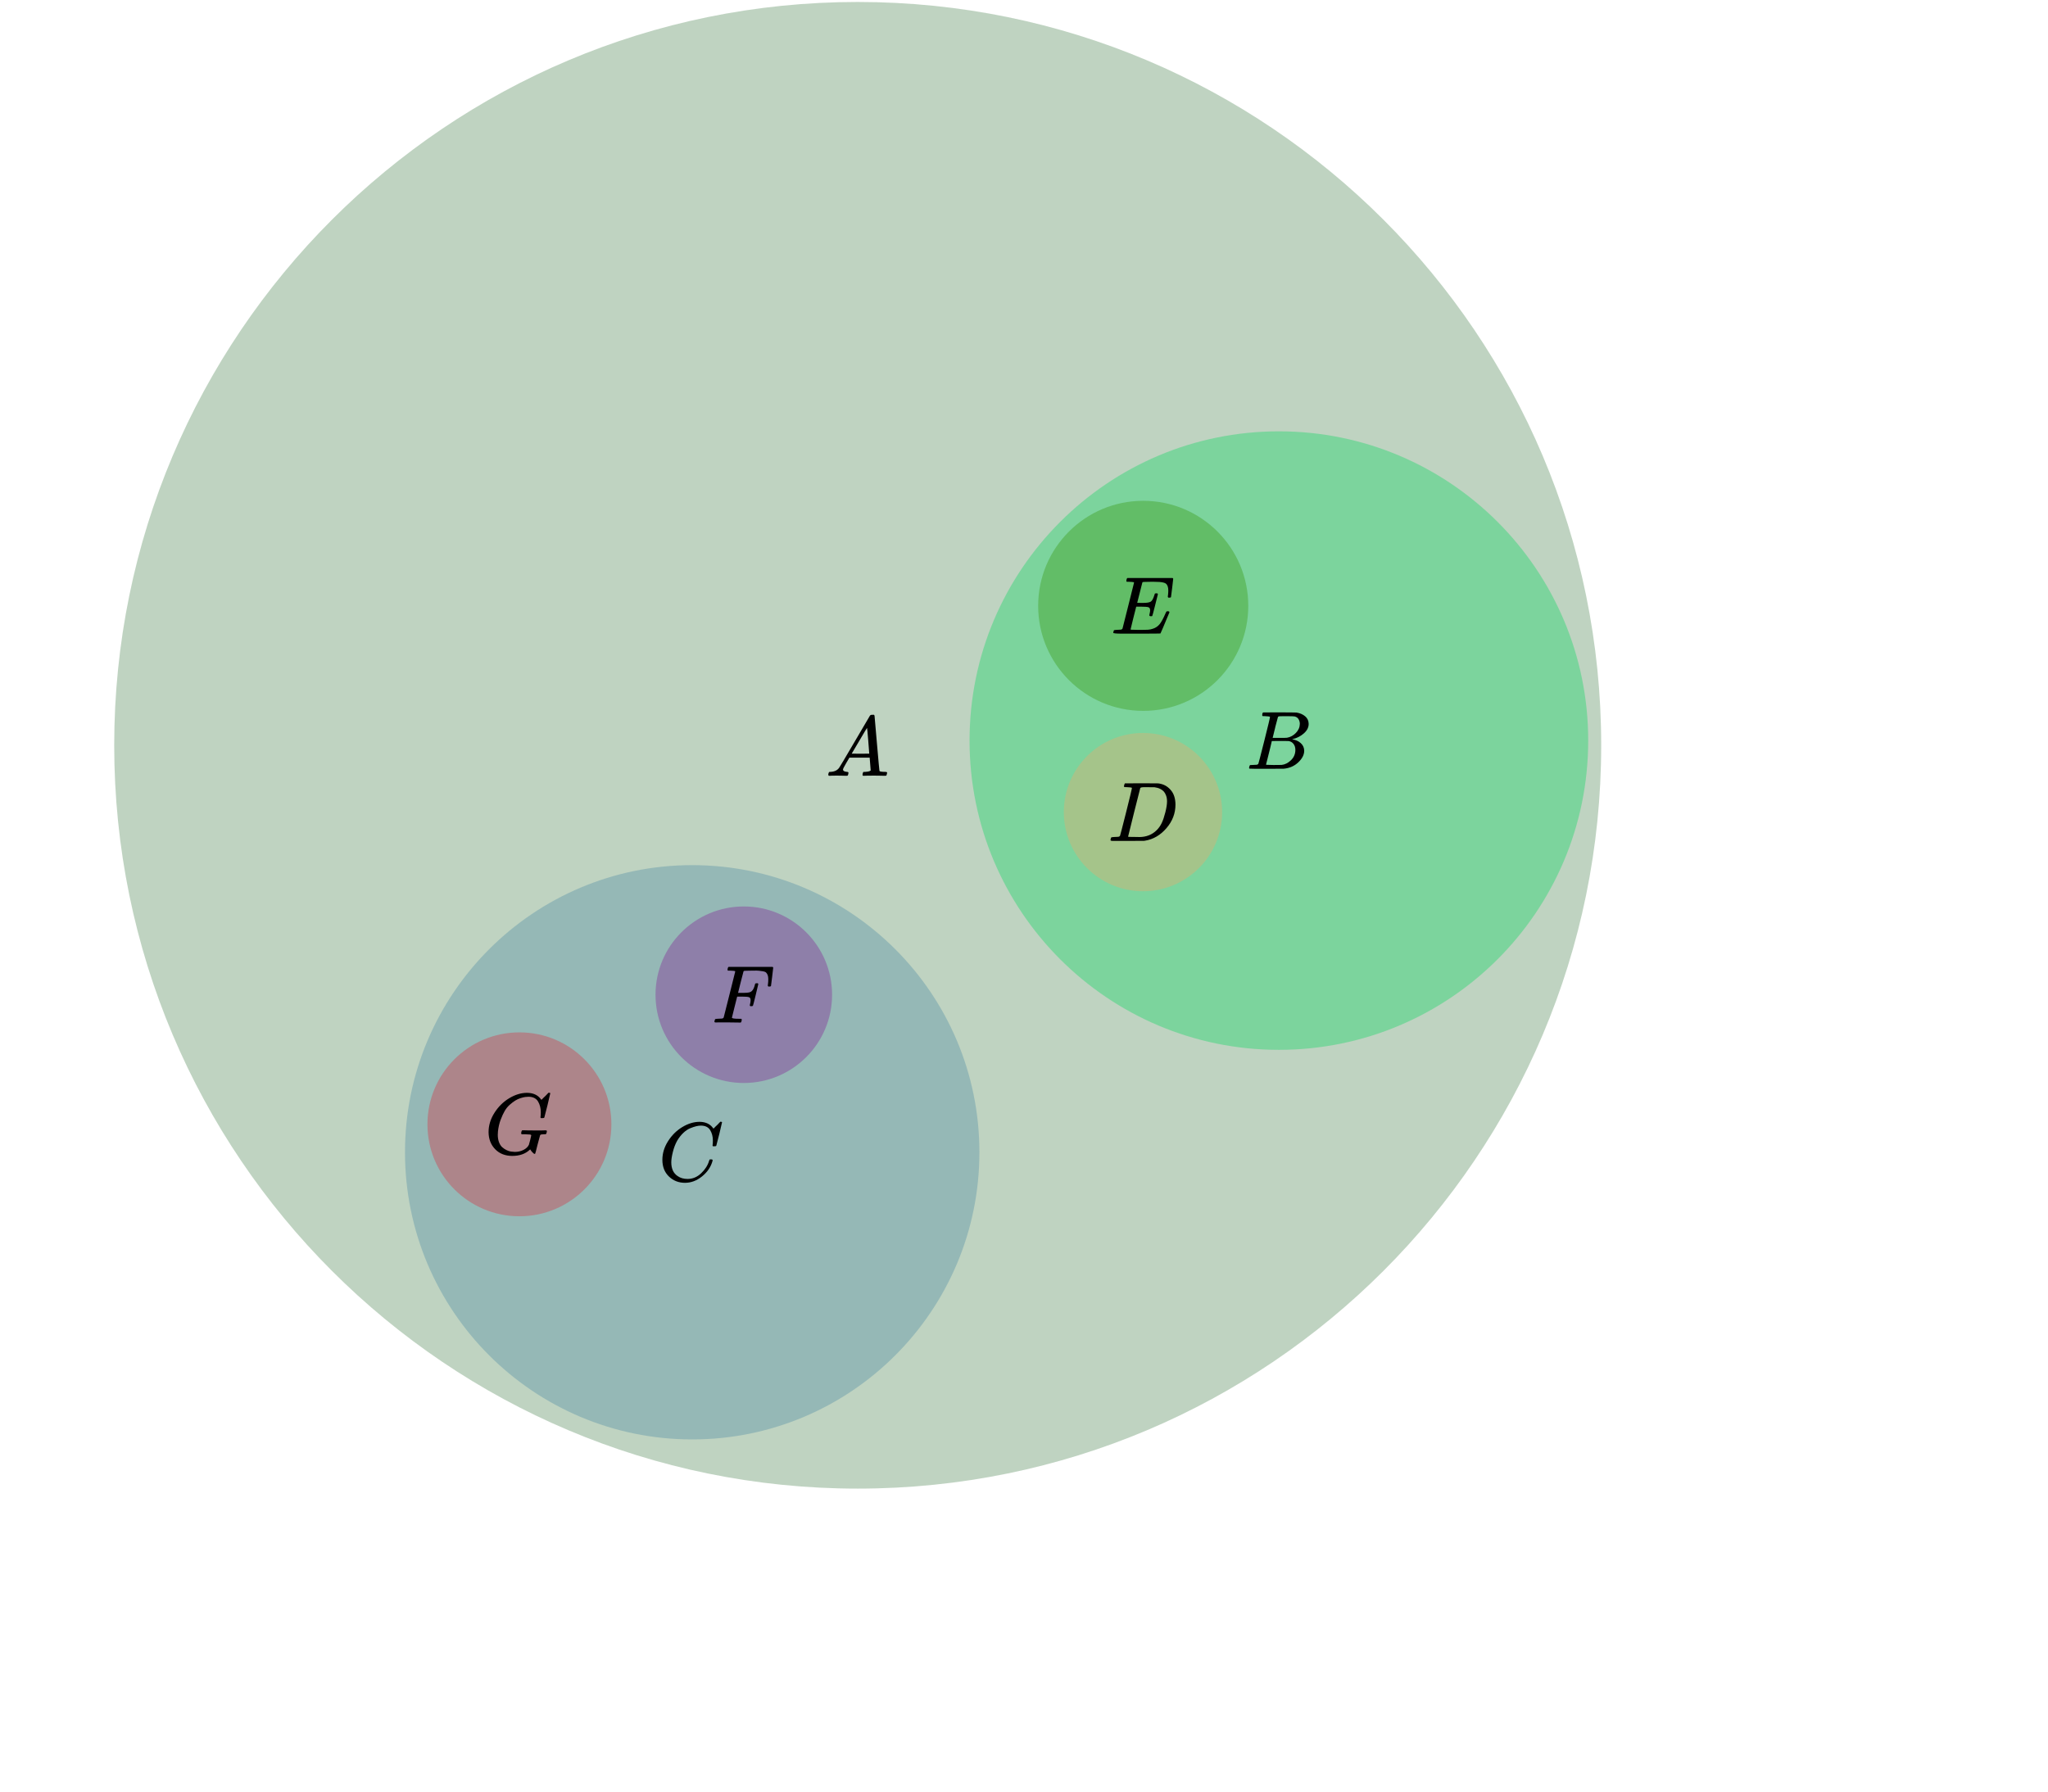
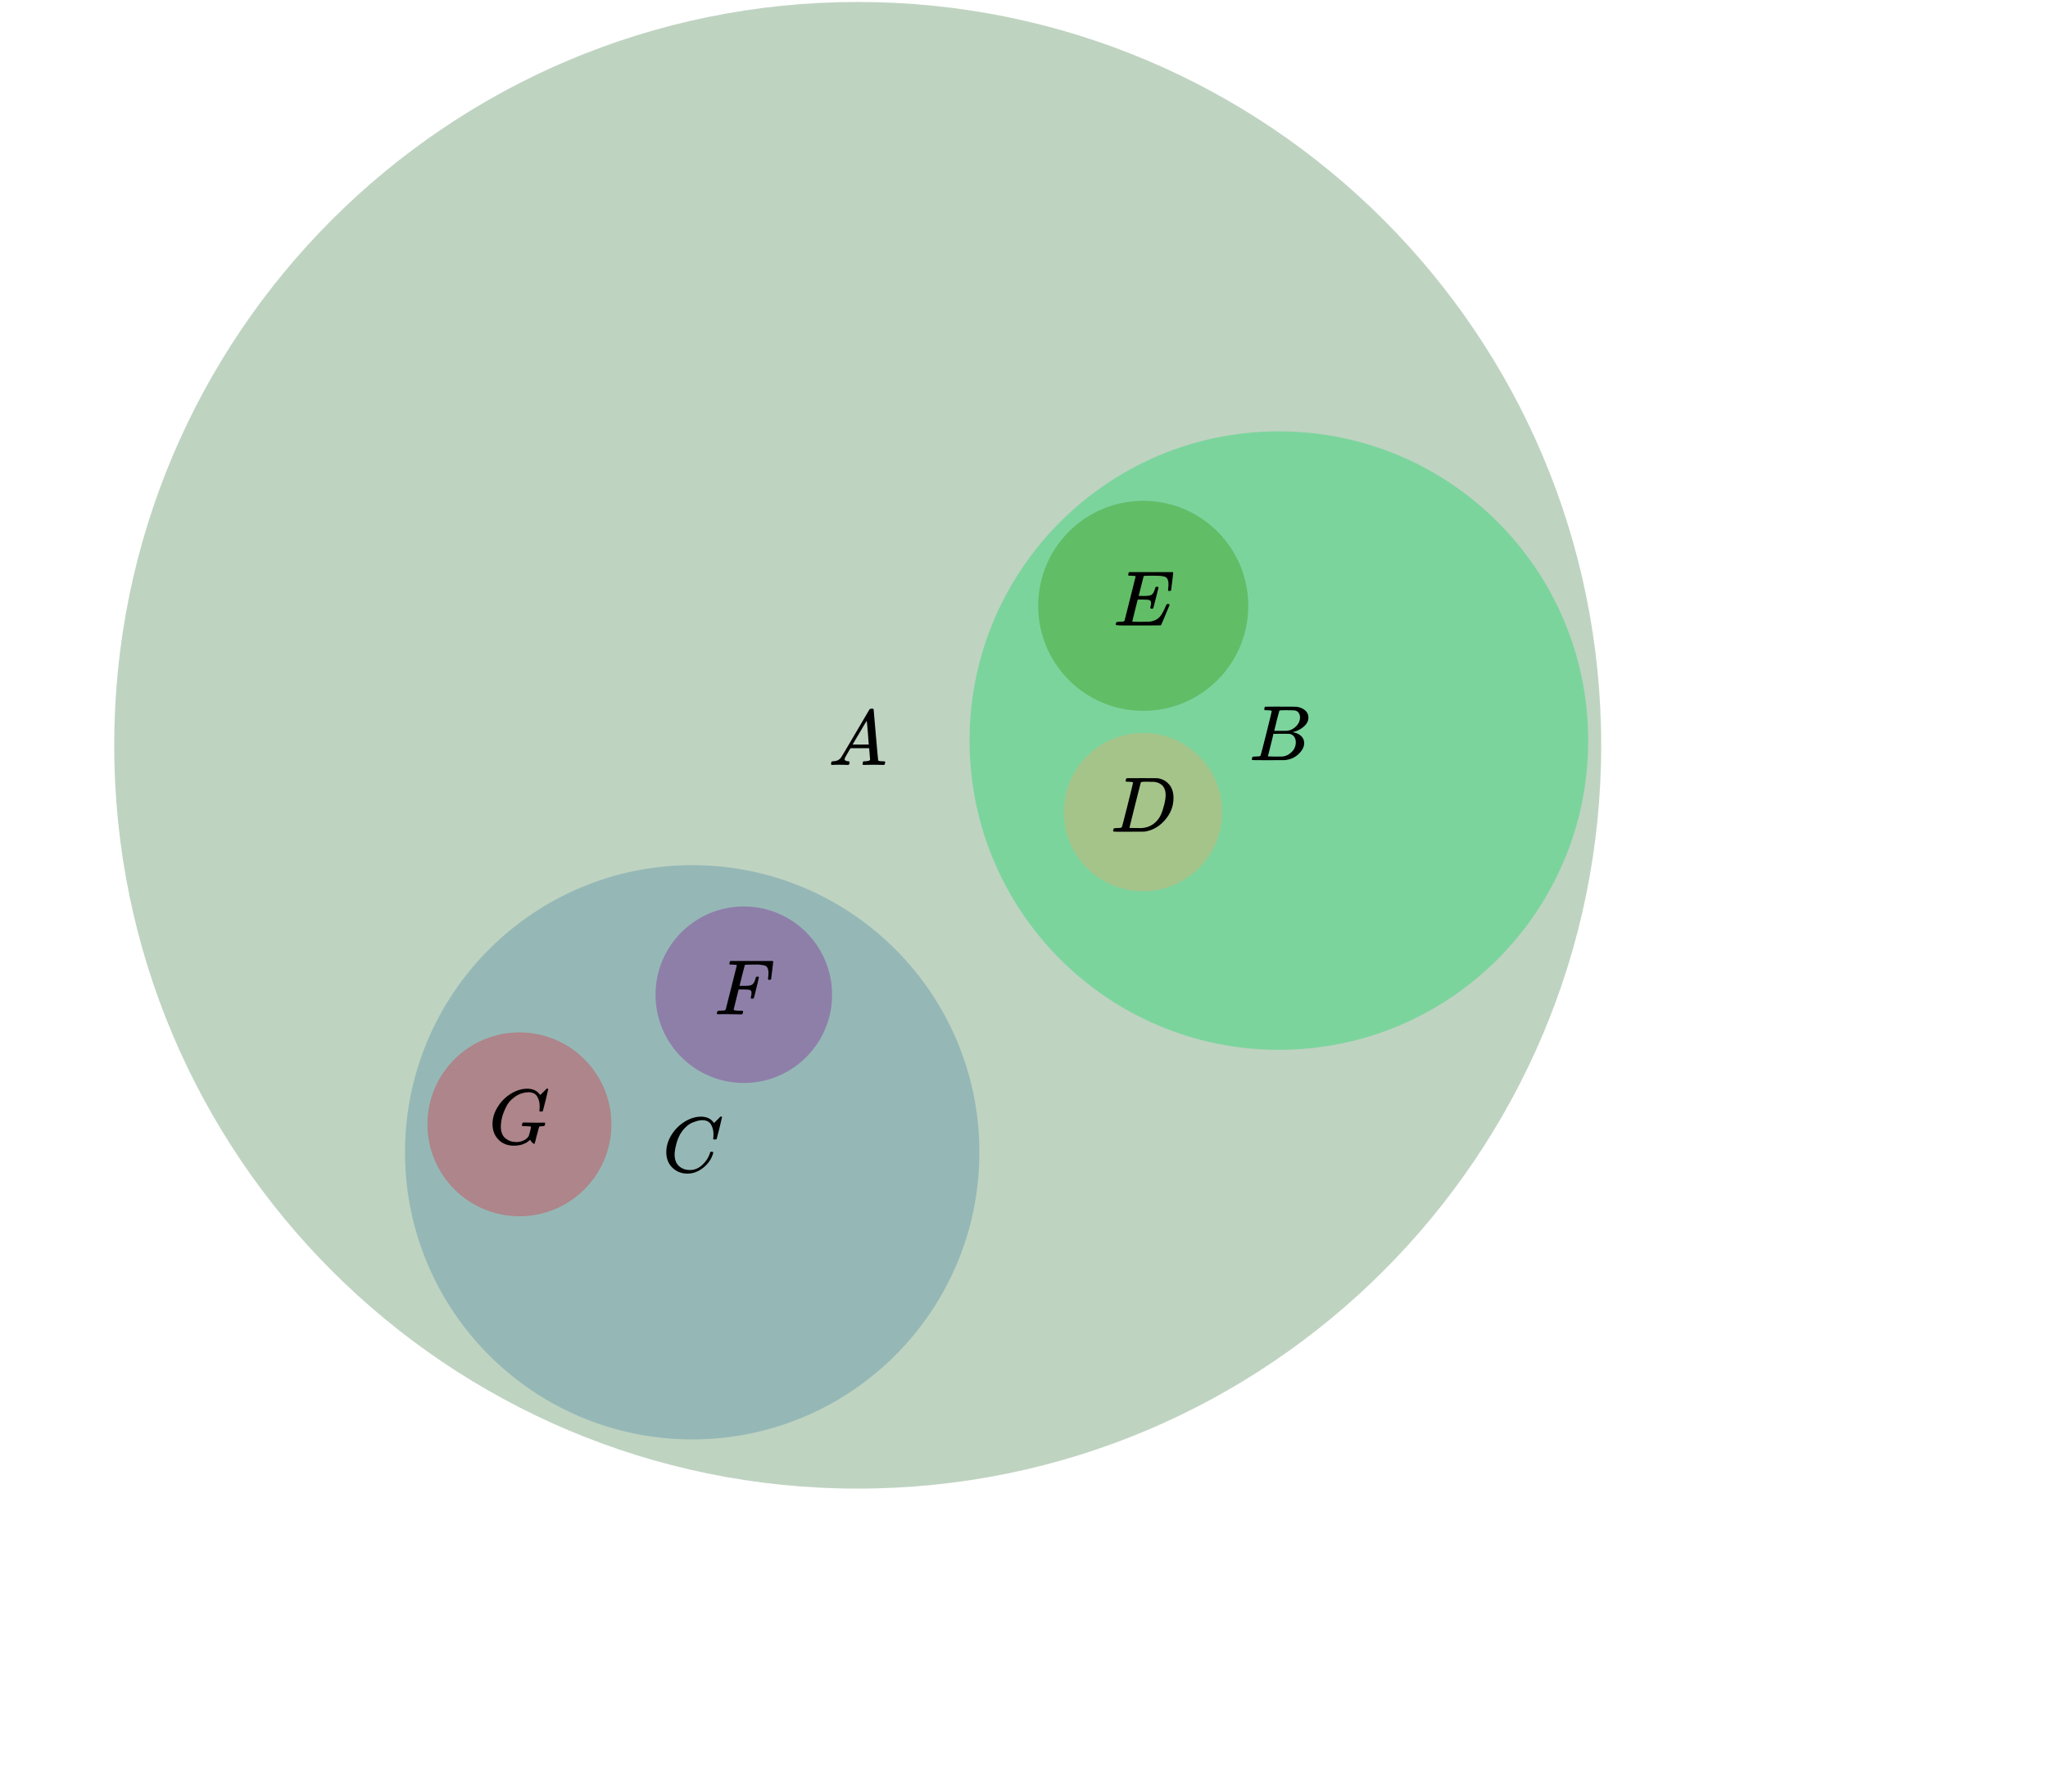
<svg xmlns="http://www.w3.org/2000/svg" version="1.2" viewBox="0 0 800 700">
  <circle fill="#81a985" fill-opacity="0.5" cx="335.041" cy="291.196" stroke="none" r="290.427">
    </circle>
  <circle fill="#6d9eac" fill-opacity="0.5" cx="270.392" cy="450.212" stroke="none" r="112.189">
    </circle>
-   <g transform="rotate(0, 258.7411, 434.8822)translate(258.7411, 434.8822)" string="C">
-     <svg width="23.302" height="30.66" role="img" focusable="false" viewBox="1.533 -21.615 21.769 22.29">
-       <path stroke="none" fill="#000000" stroke-width="0" d="M1.533-7.726Q1.533-11.252 3.587-14.502T8.769-19.653 15.023-21.585Q17.783-21.585 19.408-20.021 19.684-19.714 19.868-19.5T20.113-19.193L20.144-19.101Q20.236-19.101 20.971-19.898 21.186-20.082 21.431-20.328T21.922-20.818 22.229-21.155L22.688-21.615H22.872Q23.302-21.615 23.302-21.401 23.302-21.278 22.32-17.2 21.217-12.939 21.217-12.908 21.155-12.755 21.063-12.724T20.512-12.663H20.021Q19.837-12.847 19.837-12.939 19.837-12.969 19.868-13.153T19.929-13.766 19.96-14.747Q19.96-16.924 18.979-18.549T15.637-20.205Q14.839-20.205 13.92-19.99T11.712-19.254 9.167-17.538 6.929-14.686Q5.948-12.939 5.365-10.608T4.783-6.807Q4.783-3.311 7.113-1.778 8.585-0.736 10.731-0.736 13.521-0.736 15.698-2.821T18.58-7.358Q18.703-7.757 18.764-7.818T19.254-7.88Q19.868-7.88 19.868-7.604 19.868-7.45 19.837-7.328 18.948-4.047 16.035-1.686T9.781 0.675Q6.316 0.675 3.924-1.625T1.533-7.726Z" fill-opacity="1" />
+   <g transform="rotate(0, 258.7411, 434.8822)translate(258.7411, 434.8822)" font-size="25px" string="C">
+     <svg style="font-size: 25px" width="23.302" height="30.66" role="img" focusable="false" viewBox="0 -750 760 1000">
+       <g stroke="none" fill="#000000" stroke-width="0" transform="scale(1,-1)" fill-opacity="1">
+         <g data-mml-node="math">
+           <g data-mml-node="mtable">
+             <g data-mml-node="mtr">
+               <g data-mml-node="mtd">
+                 <g data-mml-node="mi">
+                   <path data-c="1D436" d="M50 252Q50 367 117 473T286 641T490 704Q580 704 633 653Q642 643 648 636T656 626L657 623Q660 623 684 649Q691 655 699 663T715 679T725 690L740 705H746Q760 705 760 698Q760 694 728 561Q692 422 692 421Q690 416 687 415T669 413H653Q647 419 647 422Q647 423 648 429T650 449T651 481Q651 552 619 605T510 659Q484 659 454 652T382 628T299 572T226 479Q194 422 175 346T156 222Q156 108 232 58Q280 24 350 24Q441 24 512 92T606 240Q610 253 612 255T628 257Q648 257 648 248Q648 243 647 239Q618 132 523 55T319 -22Q206 -22 128 53T50 252Z" />
+                 </g>
+               </g>
+             </g>
+           </g>
+         </g>
+       </g>
    </svg>
  </g>
  <circle fill="#3bd67a" fill-opacity="0.5" cx="499.564" cy="289.358" stroke="none" r="120.832">
    </circle>
-   <g transform="rotate(0, 487.9287, 274.0275)translate(487.9287, 274.0275)" string="B">
-     <svg width="23.271" height="30.66" role="img" focusable="false" viewBox="1.073 -20.941 22.106 20.941">
-       <path stroke="none" fill="#000000" stroke-width="0" d="M7.082-19.53Q6.255-19.53 6.101-19.561T5.948-19.898Q5.948-20.726 6.285-20.91 6.316-20.941 10.271-20.941 18.212-20.941 18.641-20.879 20.573-20.573 21.861-19.5T23.179-16.679Q23.179-14.717 21.401-13.153T17.323-11.038L17.016-10.946Q18.979-10.67 20.236-9.535T21.523-6.715Q21.523-4.476 19.316-2.391T13.889-0.031Q13.674 0 7.42 0 1.288 0 1.196-0.061 1.073-0.153 1.073-0.307 1.073-0.521 1.134-0.736 1.288-1.318 1.441-1.38 1.564-1.41 1.901-1.41H2.085Q2.913-1.41 3.924-1.502 4.354-1.594 4.507-1.87 4.599-1.993 6.715-10.394T8.83-19.254Q8.83-19.469 7.082-19.53ZM19.898-16.679Q19.898-17.599 19.438-18.396T17.936-19.438Q17.721-19.5 15.115-19.53 14.502-19.53 13.828-19.53T12.755-19.5H12.356Q11.896-19.469 11.773-19.193 11.712-19.071 10.792-15.514 10.792-15.422 10.762-15.33L9.811-11.467H12.295Q14.778-11.467 15.146-11.528 16.986-11.835 18.427-13.306T19.898-16.679ZM18.243-7.021Q18.243-8.37 17.538-9.259T15.698-10.302Q15.514-10.332 13.153-10.332 9.535-10.332 9.505-10.302 9.505-10.24 8.983-8.064T7.91-3.741L7.358-1.594Q7.358-1.472 7.726-1.472T10.21-1.41Q12.939-1.41 13.153-1.441 15.054-1.656 16.648-3.219T18.243-7.021Z" fill-opacity="1" />
+   <g transform="rotate(0, 487.9287, 274.0275)translate(487.9287, 274.0275)" font-size="25px" string="B">
+     <svg style="font-size: 25px" width="23.271" height="30.66" role="img" focusable="false" viewBox="0 -750 759 1000">
+       <g stroke="none" fill="#000000" stroke-width="0" transform="scale(1,-1)" fill-opacity="1">
+         <g data-mml-node="math">
+           <g data-mml-node="mtable">
+             <g data-mml-node="mtr">
+               <g data-mml-node="mtd">
+                 <g data-mml-node="mi">
+                   <path data-c="1D435" d="M231 637Q204 637 199 638T194 649Q194 676 205 682Q206 683 335 683Q594 683 608 681Q671 671 713 636T756 544Q756 480 698 429T565 360L555 357Q619 348 660 311T702 219Q702 146 630 78T453 1Q446 0 242 0Q42 0 39 2Q35 5 35 10Q35 17 37 24Q42 43 47 45Q51 46 62 46H68Q95 46 128 49Q142 52 147 61Q150 65 219 339T288 628Q288 635 231 637ZM649 544Q649 574 634 600T585 634Q578 636 493 637Q473 637 451 637T416 636H403Q388 635 384 626Q382 622 352 506Q352 503 351 500L320 374H401Q482 374 494 376Q554 386 601 434T649 544ZM595 229Q595 273 572 302T512 336Q506 337 429 337Q311 337 310 336Q310 334 293 263T258 122L240 52Q240 48 252 48T333 46Q422 46 429 47Q491 54 543 105T595 229Z" />
+                 </g>
+               </g>
+             </g>
+           </g>
+         </g>
+       </g>
    </svg>
  </g>
  <circle fill="#88469c" fill-opacity="0.5" cx="290.548" cy="388.651" stroke="none" r="34.484">
    </circle>
-   <g transform="rotate(0, 279.0659, 373.321)translate(279.0659, 373.321)" string="F">
-     <svg width="22.964" height="30.66" role="img" focusable="false" viewBox="0.95 -20.849 22.014 20.849">
-       <path stroke="none" fill="#000000" stroke-width="0" d="M1.472-0.031Q0.95-0.031 0.95-0.337 0.95-0.399 1.042-0.766 1.165-1.257 1.288-1.318T1.993-1.41Q2.821-1.41 3.833-1.502 4.262-1.594 4.415-1.87 4.476-2.024 6.592-10.486T8.738-19.071Q8.738-19.285 8.615-19.285 8.37-19.377 6.99-19.438H6.04Q5.856-19.622 5.856-19.684T5.917-20.205Q6.04-20.726 6.224-20.849H22.75Q22.964-20.726 22.964-20.512 22.964-20.358 22.566-17.078T22.137-13.705Q22.075-13.49 21.523-13.49H21.155Q20.941-13.644 20.941-13.889 20.941-13.92 21.033-14.625T21.125-16.25Q21.125-17.17 20.91-17.752T20.328-18.703 19.193-19.193 17.63-19.408 15.422-19.438H14.717Q12.203-19.408 12.049-19.346 11.896-19.285 11.835-19.101 11.804-19.071 10.792-15.085L9.811-11.13H11.498Q11.589-11.13 12.203-11.13T13.061-11.16 13.736-11.252 14.472-11.467 14.993-11.835Q15.391-12.203 15.667-12.847T16.066-14.012 16.219-14.563Q16.311-14.717 16.802-14.717H17.17Q17.384-14.563 17.384-14.41 17.384-14.318 16.434-10.394T15.391-6.347Q15.33-6.132 14.778-6.132H14.41Q14.196-6.316 14.196-6.5 14.196-6.592 14.349-7.174T14.502-8.401Q14.502-9.29 13.889-9.505T11.16-9.719H9.474L8.493-5.825Q7.512-2.024 7.512-1.84 7.512-1.41 10.24-1.41H11.007Q11.191-1.226 11.191-1.196T11.13-0.583Q11.007-0.184 10.823 0H10.302Q9.045-0.061 5.672-0.061 3.679-0.061 2.637-0.061T1.472-0.031Z" fill-opacity="1" />
+   <g transform="rotate(0, 279.0659, 373.321)translate(279.0659, 373.321)" font-size="25px" string="F">
+     <svg style="font-size: 25px" width="22.964" height="30.66" role="img" focusable="false" viewBox="0 -750 749 1000">
+       <g stroke="none" fill="#000000" stroke-width="0" transform="scale(1,-1)" fill-opacity="1">
+         <g data-mml-node="math">
+           <g data-mml-node="mtable">
+             <g data-mml-node="mtr">
+               <g data-mml-node="mtd">
+                 <g data-mml-node="mi">
+                   <path data-c="1D439" d="M48 1Q31 1 31 11Q31 13 34 25Q38 41 42 43T65 46Q92 46 125 49Q139 52 144 61Q146 66 215 342T285 622Q285 629 281 629Q273 632 228 634H197Q191 640 191 642T193 659Q197 676 203 680H742Q749 676 749 669Q749 664 736 557T722 447Q720 440 702 440H690Q683 445 683 453Q683 454 686 477T689 530Q689 560 682 579T663 610T626 626T575 633T503 634H480Q398 633 393 631Q388 629 386 623Q385 622 352 492L320 363H375Q378 363 398 363T426 364T448 367T472 374T489 386Q502 398 511 419T524 457T529 475Q532 480 548 480H560Q567 475 567 470Q567 467 536 339T502 207Q500 200 482 200H470Q463 206 463 212Q463 215 468 234T473 274Q473 303 453 310T364 317H309L277 190Q245 66 245 60Q245 46 334 46H359Q365 40 365 39T363 19Q359 6 353 0H336Q295 2 185 2Q120 2 86 2T48 1Z" />
+                 </g>
+               </g>
+             </g>
+           </g>
+         </g>
+       </g>
    </svg>
  </g>
  <circle fill="#cfb479" fill-opacity="0.5" cx="446.476" cy="317.301" stroke="none" r="30.921">
    </circle>
-   <g transform="rotate(0, 433.7829, 301.9707)translate(433.7829, 301.9707)" string="D">
-     <svg width="25.386" height="30.66" role="img" focusable="false" viewBox="1.012 -20.941 23.608 20.941">
-       <path stroke="none" fill="#000000" stroke-width="0" d="M8.799-19.254Q8.799-19.469 7.052-19.53 6.347-19.53 6.132-19.561T5.917-19.837Q5.917-20.082 6.04-20.45T6.255-20.91Q6.316-20.941 12.356-20.941 17.476-20.91 18.089-20.91T19.316-20.726Q21.523-20.205 23.056-18.304T24.62-13.214Q24.62-8.431 21.339-4.63T13.613-0.092L13.184-0.031 7.236 0H3.833 2.208Q1.472 0 1.257-0.061T1.012-0.337Q1.012-0.399 1.104-0.766 1.226-1.257 1.349-1.318T2.054-1.41Q2.882-1.41 3.894-1.502 4.323-1.594 4.476-1.87 4.568-1.993 6.684-10.394T8.799-19.254ZM21.554-14.38Q21.554-15.545 21.217-16.464T20.42-17.905 19.285-18.795 18.089-19.285 17.016-19.5Q16.955-19.5 16.587-19.5T15.698-19.5 14.686-19.53H13.368Q12.019-19.53 11.835-19.224 11.773-19.101 9.597-10.394T7.42-1.594Q7.42-1.472 7.757-1.472T10.118-1.441Q10.271-1.441 10.7-1.441T11.436-1.41Q15.299-1.41 17.813-3.924 18.917-5.028 19.622-6.5T20.941-10.394 21.554-14.38Z" fill-opacity="1" />
+   <g transform="rotate(0, 433.7829, 301.9707)translate(433.7829, 301.9707)" string="D" font-size="25px">
+     <svg style="font-size: 25px" width="25.386" height="30.66" role="img" focusable="false" viewBox="0 -750 828 1000">
+       <g stroke="none" fill="#000000" stroke-width="0" transform="scale(1,-1)" fill-opacity="1">
+         <g data-mml-node="math">
+           <g data-mml-node="mtable">
+             <g data-mml-node="mtr">
+               <g data-mml-node="mtd">
+                 <g data-mml-node="mi">
+                   <path data-c="1D437" d="M287 628Q287 635 230 637Q207 637 200 638T193 647Q193 655 197 667T204 682Q206 683 403 683Q570 682 590 682T630 676Q702 659 752 597T803 431Q803 275 696 151T444 3L430 1L236 0H125H72Q48 0 41 2T33 11Q33 13 36 25Q40 41 44 43T67 46Q94 46 127 49Q141 52 146 61Q149 65 218 339T287 628ZM703 469Q703 507 692 537T666 584T629 613T590 629T555 636Q553 636 541 636T512 636T479 637H436Q392 637 386 627Q384 623 313 339T242 52Q242 48 253 48T330 47Q335 47 349 47T373 46Q499 46 581 128Q617 164 640 212T683 339T703 469Z" />
+                 </g>
+               </g>
+             </g>
+           </g>
+         </g>
+       </g>
    </svg>
  </g>
  <circle fill="#48a632" fill-opacity="0.5" cx="446.57" cy="236.71" stroke="none" r="41.036">
    </circle>
-   <g transform="rotate(0, 434.8581, 221.3798)translate(434.8581, 221.3798)" string="E">
-     <svg width="23.424" height="30.66" role="img" focusable="false" viewBox="0.95 -20.849 22.474 20.849">
-       <path stroke="none" fill="#000000" stroke-width="0" d="M15.085-6.531Q14.472-6.531 14.472-6.929 14.472-7.052 14.625-7.665T14.778-8.738Q14.778-9.689 14.134-9.903T11.16-10.118H9.566Q9.535-10.056 8.493-5.887T7.45-1.594Q7.45-1.472 7.788-1.472T10.24-1.41Q13.122-1.41 14.042-1.472T15.882-1.87Q17.384-2.361 18.365-3.587T20.542-7.604Q20.849-8.278 20.941-8.34 21.155-8.401 21.401-8.401 22.014-8.401 22.014-8.002 18.795-0.215 18.641-0.061 18.549 0 9.873 0H4.078Q0.95 0 0.95-0.337 0.95-0.399 1.042-0.766 1.165-1.257 1.288-1.318T1.993-1.41Q2.821-1.41 3.833-1.502 4.262-1.594 4.415-1.87 4.476-2.024 6.592-10.486T8.738-19.071Q8.738-19.285 8.615-19.285 8.37-19.377 6.99-19.438H6.04Q5.856-19.622 5.856-19.684T5.917-20.205Q6.04-20.726 6.224-20.849H23.21Q23.424-20.726 23.424-20.512 23.424-20.358 23.026-17.078T22.596-13.705Q22.535-13.49 21.983-13.49H21.615Q21.401-13.644 21.401-13.889L21.493-14.594Q21.585-15.33 21.585-16.188 21.585-17.108 21.37-17.721T20.787-18.672 19.714-19.163 18.273-19.377 16.311-19.438H14.87Q12.172-19.408 12.019-19.346 11.896-19.285 11.835-19.071 11.804-18.979 10.884-15.299T9.934-11.559Q10.639-11.528 11.406-11.528H12.203Q14.226-11.528 14.993-11.988T16.372-14.472Q16.495-14.962 16.556-15.023T17.078-15.115Q17.231-15.115 17.323-15.115T17.476-15.085 17.538-15.054 17.599-14.931 17.691-14.809L16.679-10.762Q15.667-6.684 15.575-6.623 15.483-6.531 15.085-6.531Z" fill-opacity="1" />
+   <g transform="rotate(0, 434.8581, 221.3798)translate(434.8581, 221.3798)" font-size="25px" string="E">
+     <svg style="font-size: 25px" width="23.424" height="30.66" role="img" focusable="false" viewBox="0 -750 764 1000">
+       <g stroke="none" fill="#000000" stroke-width="0" transform="scale(1,-1)" fill-opacity="1">
+         <g data-mml-node="math">
+           <g data-mml-node="mtable">
+             <g data-mml-node="mtr">
+               <g data-mml-node="mtd">
+                 <g data-mml-node="mi">
+                   <path data-c="1D438" d="M492 213Q472 213 472 226Q472 230 477 250T482 285Q482 316 461 323T364 330H312Q311 328 277 192T243 52Q243 48 254 48T334 46Q428 46 458 48T518 61Q567 77 599 117T670 248Q680 270 683 272Q690 274 698 274Q718 274 718 261Q613 7 608 2Q605 0 322 0H133Q31 0 31 11Q31 13 34 25Q38 41 42 43T65 46Q92 46 125 49Q139 52 144 61Q146 66 215 342T285 622Q285 629 281 629Q273 632 228 634H197Q191 640 191 642T193 659Q197 676 203 680H757Q764 676 764 669Q764 664 751 557T737 447Q735 440 717 440H705Q698 445 698 453L701 476Q704 500 704 528Q704 558 697 578T678 609T643 625T596 632T532 634H485Q397 633 392 631Q388 629 386 622Q385 619 355 499T324 377Q347 376 372 376H398Q464 376 489 391T534 472Q538 488 540 490T557 493Q562 493 565 493T570 492T572 491T574 487T577 483L544 351Q511 218 508 216Q505 213 492 213Z" />
+                 </g>
+               </g>
+             </g>
+           </g>
+         </g>
+       </g>
    </svg>
  </g>
-   <g transform="rotate(0, 323.5434, 275.866)translate(323.5434, 275.866)" string="A">
-     <svg width="22.995" height="30.66" role="img" focusable="false" viewBox="1.073 -21.953 21.186 21.953">
-       <path stroke="none" fill="#000000" stroke-width="0" d="M6.377-2.269Q6.377-1.533 7.788-1.41 8.34-1.41 8.34-1.073 8.34-1.042 8.278-0.675 8.186-0.245 8.094-0.123T7.696 0Q7.634 0 7.328 0T6.285-0.031 4.323-0.061Q2.146-0.061 1.533 0H1.288Q1.073-0.215 1.073-0.337 1.134-1.165 1.472-1.41H1.901Q4.047-1.502 5.028-2.943 5.212-3.127 10.578-12.295T16.035-21.585Q16.25-21.953 16.771-21.953H17.016 17.538Q17.721-21.677 17.721-21.646L18.58-11.743Q19.438-1.84 19.5-1.748 19.653-1.41 21.493-1.41 22.259-1.41 22.259-1.104 22.259-1.042 22.167-0.675 22.075-0.215 22.014-0.123T21.585 0Q21.493 0 21.155 0T19.96-0.031 17.721-0.061Q14.839-0.061 13.95 0H13.582Q13.398-0.184 13.398-0.276T13.46-0.828Q13.582-1.226 13.644-1.318L13.766-1.41H14.38Q16.035-1.502 16.342-1.932L15.974-6.531H8.677L7.634-4.752Q6.377-2.637 6.377-2.269ZM15.821-7.972Q15.821-8.309 15.453-12.755T15.023-17.231L14.196-15.913Q13.705-15.085 12.264-12.632L9.505-7.972 12.663-7.941Q15.821-7.941 15.821-7.972Z" fill-opacity="1" />
+   <g transform="rotate(0, 323.5434, 275.866)translate(323.5434, 275.866)" font-size="25px" string="A">
+     <svg style="font-size: 25px" width="22.995" height="30.66" role="img" focusable="false" viewBox="0 -750 750 1000">
+       <g stroke="none" fill="#000000" stroke-width="0" transform="scale(1,-1)" fill-opacity="1">
+         <g data-mml-node="math">
+           <g data-mml-node="mtable">
+             <g data-mml-node="mtr">
+               <g data-mml-node="mtd">
+                 <g data-mml-node="mi">
+                   <path data-c="1D434" d="M208 74Q208 50 254 46Q272 46 272 35Q272 34 270 22Q267 8 264 4T251 0Q249 0 239 0T205 1T141 2Q70 2 50 0H42Q35 7 35 11Q37 38 48 46H62Q132 49 164 96Q170 102 345 401T523 704Q530 716 547 716H555H572Q578 707 578 706L606 383Q634 60 636 57Q641 46 701 46Q726 46 726 36Q726 34 723 22Q720 7 718 4T704 0Q701 0 690 0T651 1T578 2Q484 2 455 0H443Q437 6 437 9T439 27Q443 40 445 43L449 46H469Q523 49 533 63L521 213H283L249 155Q208 86 208 74ZM516 260Q516 271 504 416T490 562L463 519Q447 492 400 412L310 260L413 259Q516 259 516 260Z" />
+                 </g>
+               </g>
+             </g>
+           </g>
+         </g>
+       </g>
    </svg>
  </g>
  <circle fill="#c6525e" fill-opacity="0.5" cx="202.898" cy="439.29" stroke="none" r="35.925">
    </circle>
-   <g transform="rotate(0, 190.8487, 423.9599)translate(190.8487, 423.9599)" string="G">
-     <svg width="24.099" height="30.66" role="img" focusable="false" viewBox="1.533 -21.615 21.769 22.29">
-       <path stroke="none" fill="#000000" stroke-width="0" d="M1.533-7.726Q1.533-11.252 3.587-14.502T8.769-19.653 15.023-21.585Q17.783-21.585 19.408-20.021 19.684-19.714 19.868-19.5T20.113-19.193L20.144-19.101Q20.236-19.101 20.971-19.898 21.186-20.082 21.431-20.328T21.922-20.818 22.229-21.155L22.688-21.615H22.872Q23.302-21.615 23.302-21.401 23.302-21.278 22.32-17.2 21.217-12.939 21.217-12.908 21.155-12.755 21.063-12.724T20.512-12.663H20.021Q19.837-12.847 19.837-12.939 19.837-12.969 19.868-13.153T19.929-13.766 19.96-14.747Q19.96-16.924 18.979-18.549T15.637-20.205Q15.085-20.205 14.441-20.113T12.816-19.714 10.946-18.856 9.014-17.384 7.236-15.207 5.795-12.08 4.844-7.972Q4.783-7.42 4.783-6.776 4.783-5.304 5.212-4.17T6.316-2.422 7.849-1.38 9.443-0.858 10.823-0.736Q12.479-0.736 13.858-1.441T15.759-3.25Q15.851-3.495 16.219-4.936T16.587-6.561Q16.587-6.807 16.188-6.868T14.349-6.96H13.214Q13.03-7.144 13.03-7.205T13.092-7.788Q13.214-8.186 13.398-8.37H13.92Q15.146-8.309 18.212-8.309 19.438-8.309 20.205-8.309T21.309-8.34 21.677-8.34Q22.106-8.34 22.106-8.064 22.106-8.002 22.045-7.634 21.891-7.052 21.738-6.99 21.646-6.96 21.278-6.96 20.665-6.96 20.021-6.868 19.806-6.776 19.714-6.592T19.285-5.028Q19.009-4.016 18.825-3.311 18.059-0.184 17.967-0.092 17.905-0.031 17.813-0.031 17.507-0.031 16.955-0.644T16.25-1.594Q16.25-1.625 16.188-1.594T16.005-1.441Q13.736 0.675 9.873 0.675 6.163 0.675 3.863-1.686T1.533-7.726Z" fill-opacity="1" />
+   <g transform="rotate(0, 190.8487, 423.9599)translate(190.8487, 423.9599)" font-size="25px" string="G">
+     <svg style="font-size: 25px" width="24.099" height="30.66" role="img" focusable="false" viewBox="0 -750 786 1000">
+       <g stroke="none" fill="#000000" stroke-width="0" transform="scale(1,-1)" fill-opacity="1">
+         <g data-mml-node="math">
+           <g data-mml-node="mtable">
+             <g data-mml-node="mtr">
+               <g data-mml-node="mtd">
+                 <g data-mml-node="mi">
+                   <path data-c="1D43A" d="M50 252Q50 367 117 473T286 641T490 704Q580 704 633 653Q642 643 648 636T656 626L657 623Q660 623 684 649Q691 655 699 663T715 679T725 690L740 705H746Q760 705 760 698Q760 694 728 561Q692 422 692 421Q690 416 687 415T669 413H653Q647 419 647 422Q647 423 648 429T650 449T651 481Q651 552 619 605T510 659Q492 659 471 656T418 643T357 615T294 567T236 496T189 394T158 260Q156 242 156 221Q156 173 170 136T206 79T256 45T308 28T353 24Q407 24 452 47T514 106Q517 114 529 161T541 214Q541 222 528 224T468 227H431Q425 233 425 235T427 254Q431 267 437 273H454Q494 271 594 271Q634 271 659 271T695 272T707 272Q721 272 721 263Q721 261 719 249Q714 230 709 228Q706 227 694 227Q674 227 653 224Q646 221 643 215T629 164Q620 131 614 108Q589 6 586 3Q584 1 581 1Q571 1 553 21T530 52Q530 53 528 52T522 47Q448 -22 322 -22Q201 -22 126 55T50 252Z" />
+                 </g>
+               </g>
+             </g>
+           </g>
+         </g>
+       </g>
    </svg>
  </g>
</svg>
